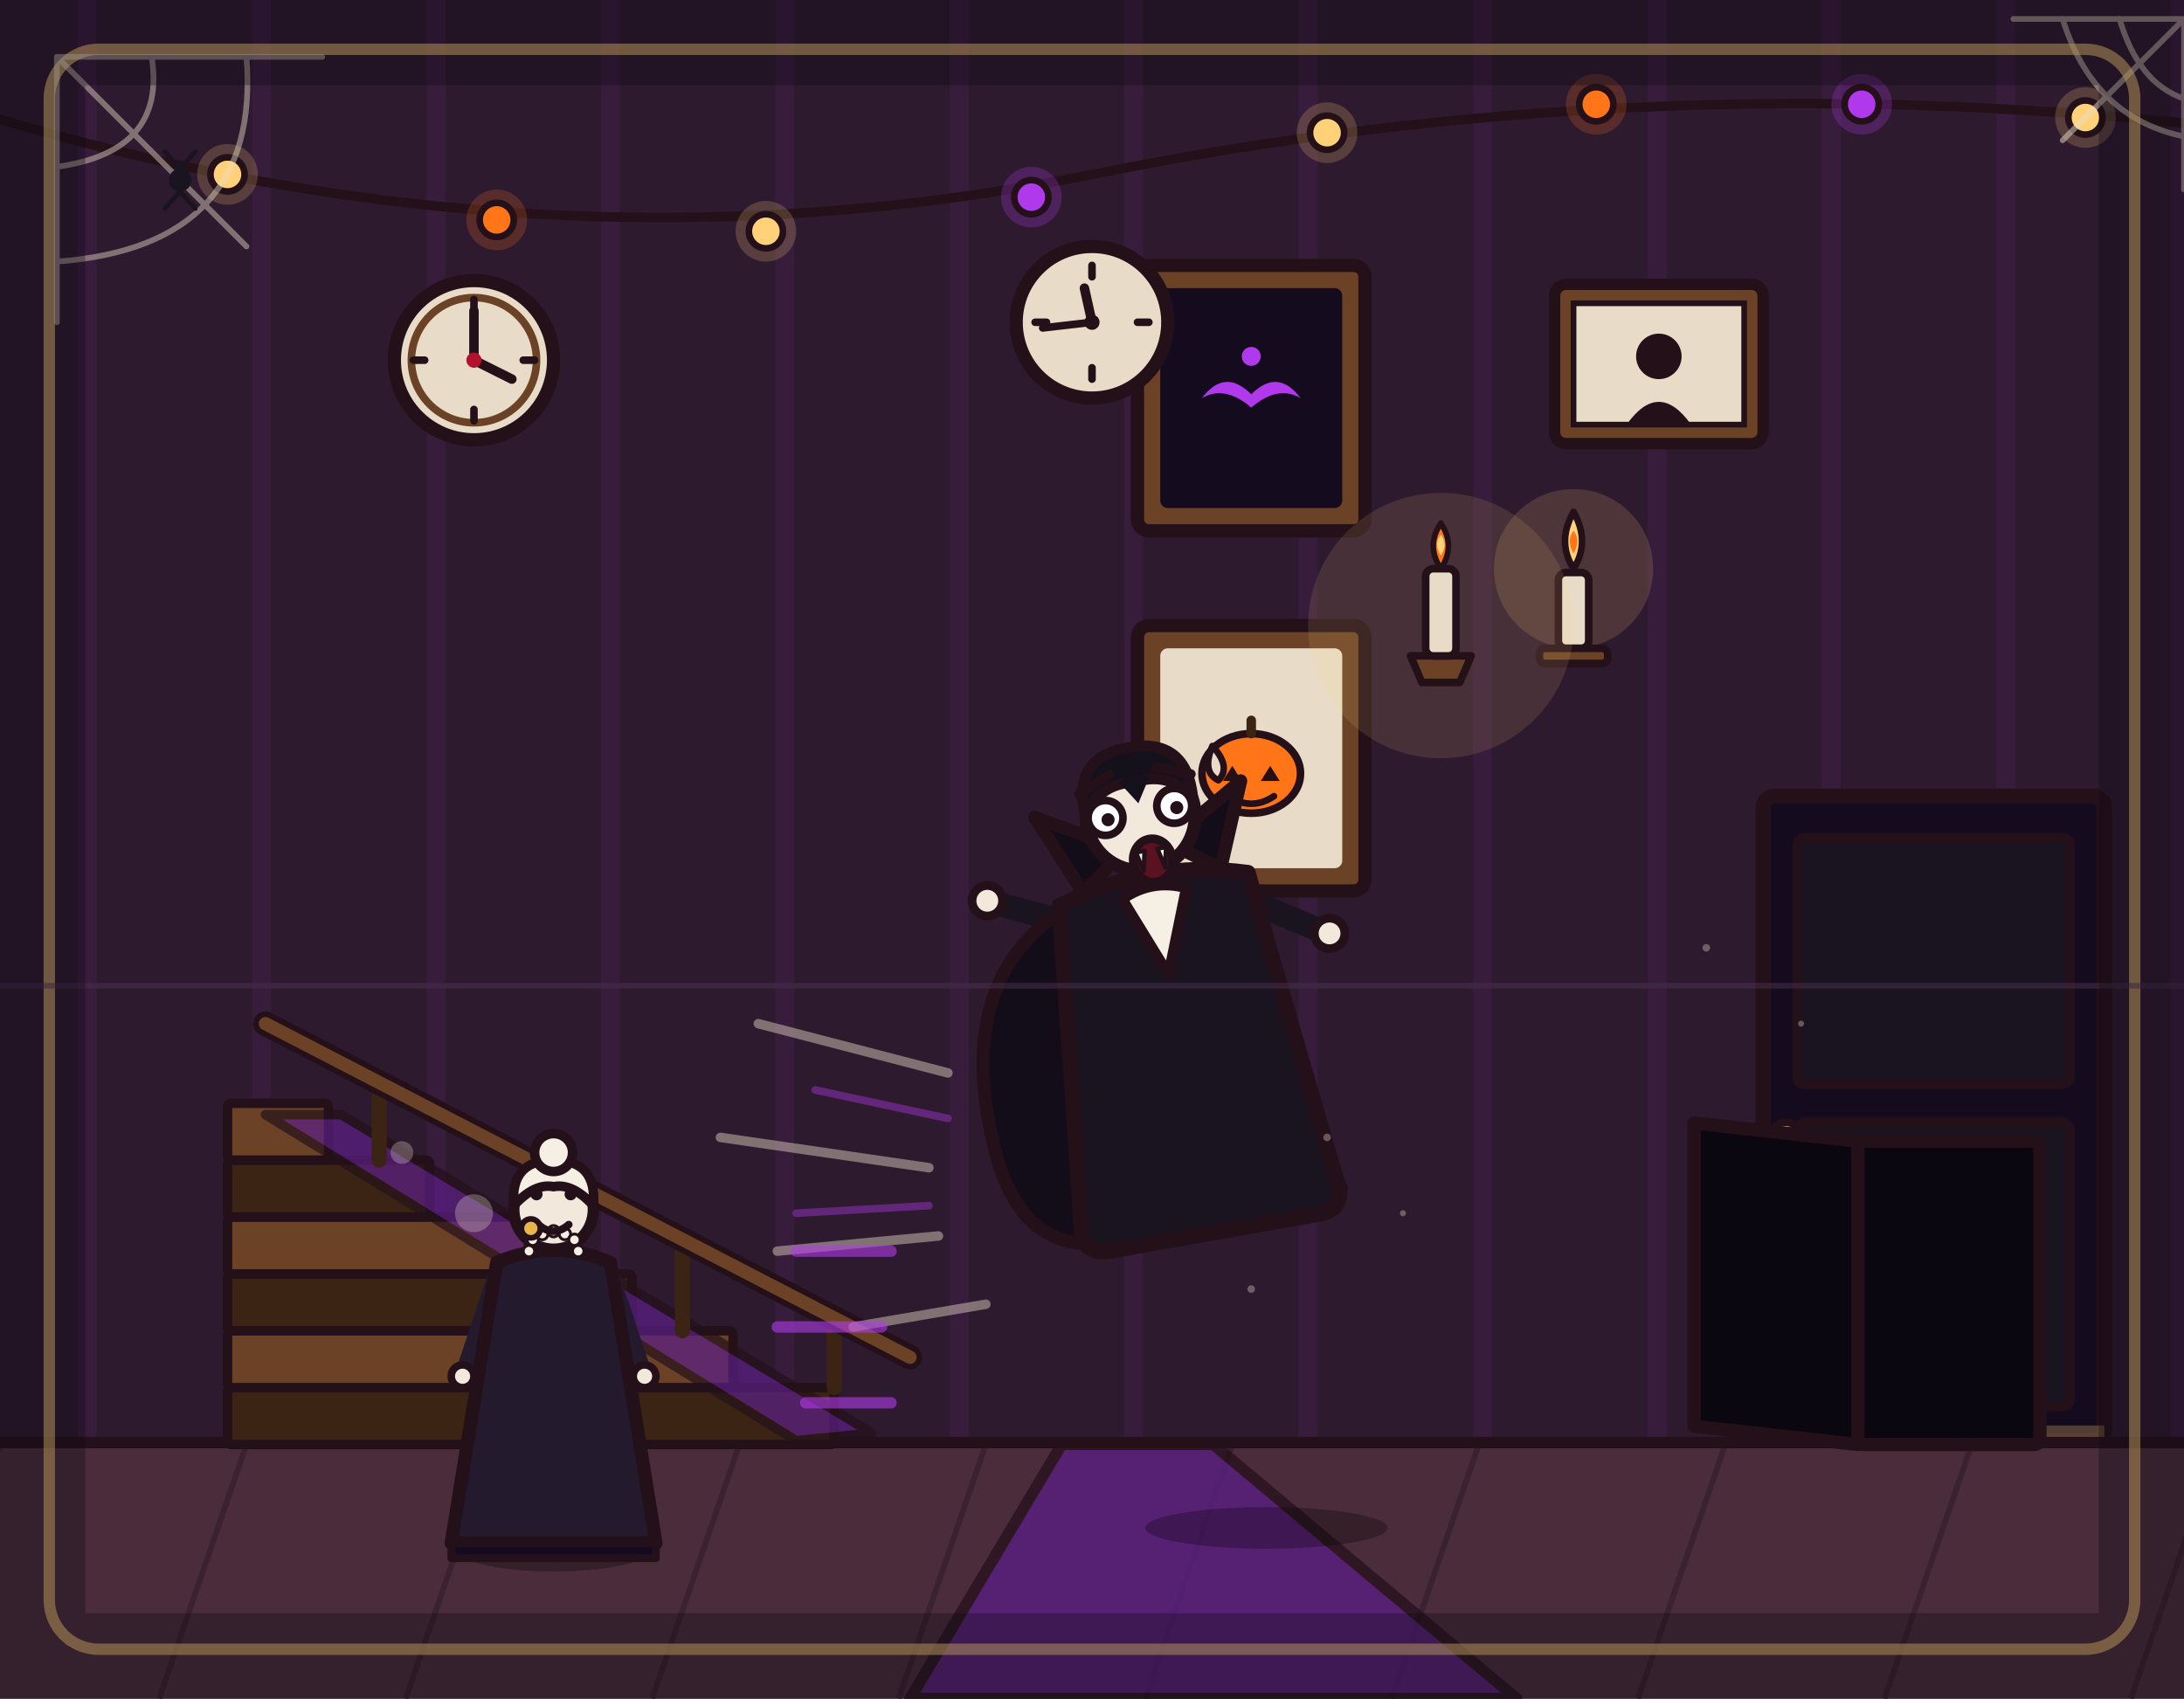
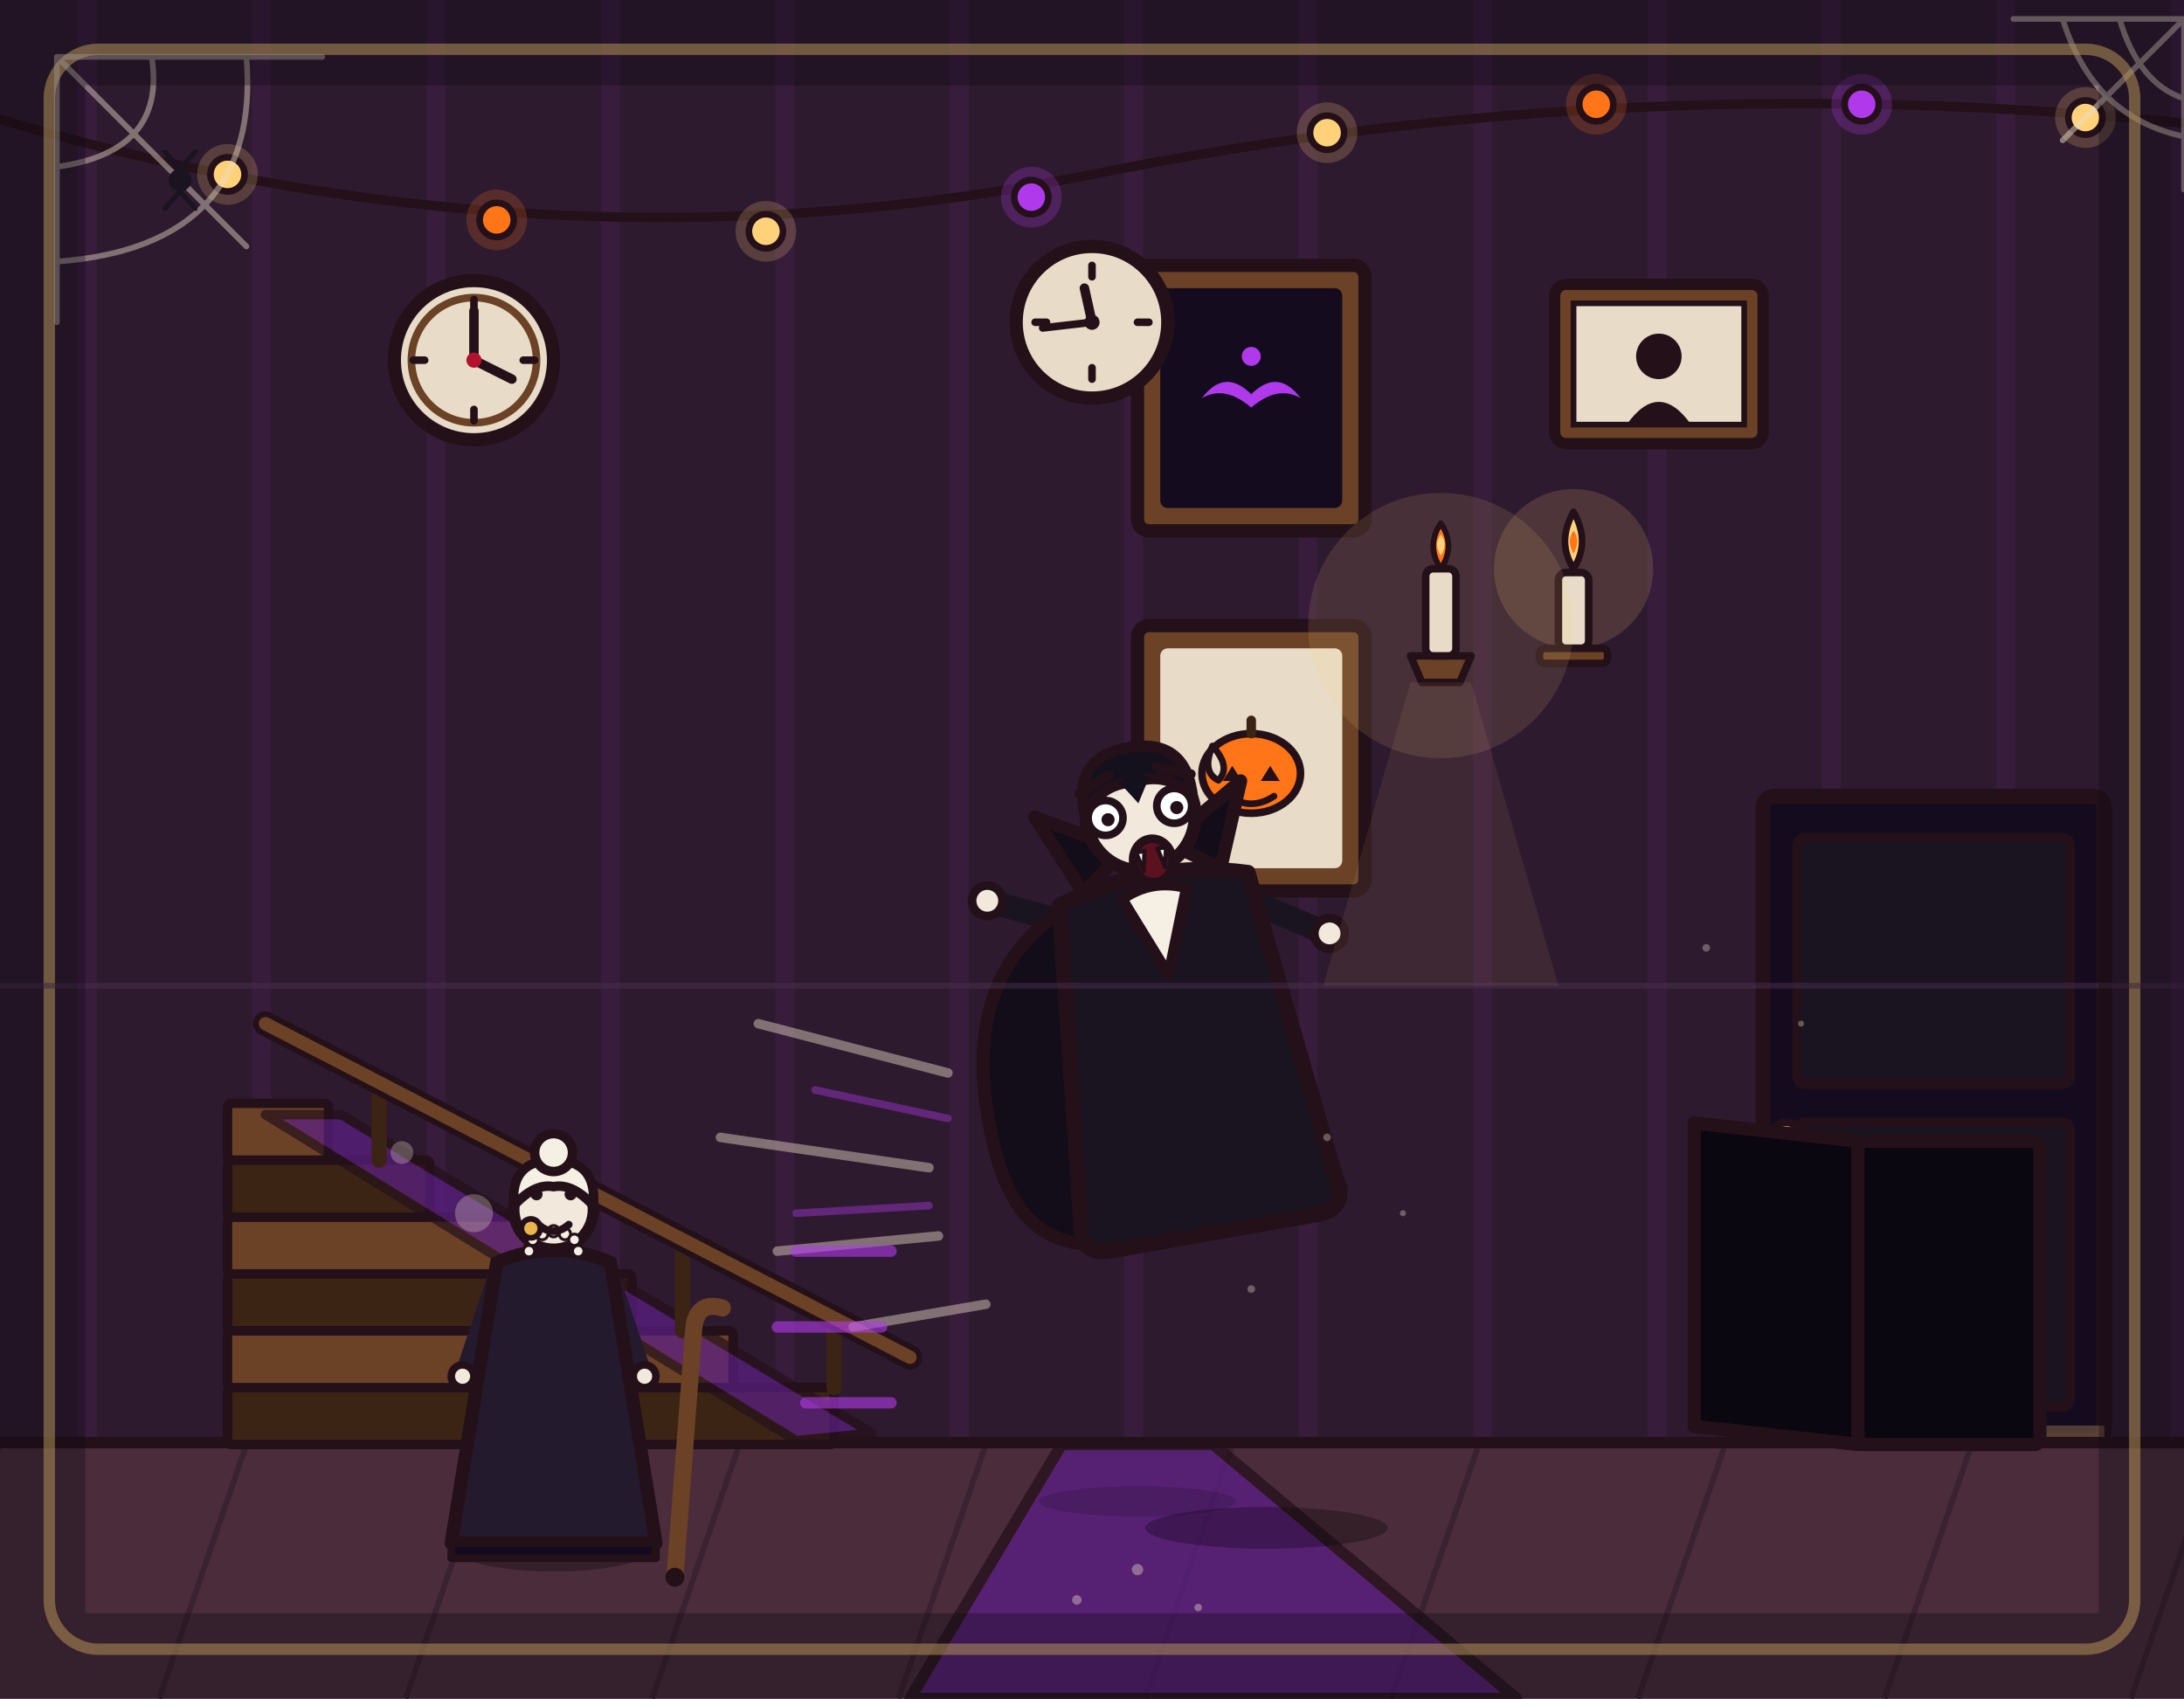
<svg xmlns="http://www.w3.org/2000/svg" viewBox="0 0 1152 896" width="1152" height="896">
  <rect x="0" y="0" width="1152" height="896" fill="#2e1a2e" />
  <path d="M46 0V762M138 0V762M230 0V762M322 0V762M414 0V762M506 0V762M598 0V762M690 0V762M782 0V762M874 0V762M966 0V762M1058 0V762M1150 0V762" stroke="#b03aeb" stroke-width="10" opacity=".07" fill="none" />
  <path d="M-10 60 Q288 150 576 92 Q864 34 1162 66" fill="none" stroke="#241019" stroke-width="5" stroke-linecap="round" />
  <circle cx="120" cy="92" r="16" fill="#ffd27a" opacity=".2" />
  <circle cx="120" cy="92" r="9" fill="#ffd27a" stroke="#241019" stroke-width="3.5" />
  <circle cx="262" cy="116" r="16" fill="#ff7518" opacity=".2" />
  <circle cx="262" cy="116" r="9" fill="#ff7518" stroke="#241019" stroke-width="3.5" />
  <circle cx="404" cy="122" r="16" fill="#ffd27a" opacity=".2" />
  <circle cx="404" cy="122" r="9" fill="#ffd27a" stroke="#241019" stroke-width="3.5" />
  <circle cx="544" cy="104" r="16" fill="#b03aeb" opacity=".25" />
  <circle cx="544" cy="104" r="9" fill="#b03aeb" stroke="#241019" stroke-width="3.5" />
  <circle cx="700" cy="70" r="16" fill="#ffd27a" opacity=".2" />
  <circle cx="700" cy="70" r="9" fill="#ffd27a" stroke="#241019" stroke-width="3.5" />
  <circle cx="842" cy="55" r="16" fill="#ff7518" opacity=".2" />
  <circle cx="842" cy="55" r="9" fill="#ff7518" stroke="#241019" stroke-width="3.5" />
  <circle cx="982" cy="55" r="16" fill="#b03aeb" opacity=".25" />
  <circle cx="982" cy="55" r="9" fill="#b03aeb" stroke="#241019" stroke-width="3.5" />
  <circle cx="1100" cy="62" r="16" fill="#ffd27a" opacity=".2" />
  <circle cx="1100" cy="62" r="9" fill="#ffd27a" stroke="#241019" stroke-width="3.5" />
  <g stroke="#e8dcc8" stroke-width="3" opacity=".5" fill="none" stroke-linecap="round">
    <path d="M1152 10 L1152 100 M1152 10 L1062 10 M1152 10 L1088 74" />
    <path d="M1118 10 Q1128 44 1152 52" />
    <path d="M1088 10 Q1104 62 1152 72" />
  </g>
  <g>
    <circle cx="250" cy="190" r="42" fill="#e8dcc8" stroke="#241019" stroke-width="7" />
    <circle cx="250" cy="190" r="33" fill="none" stroke="#6b4226" stroke-width="4" />
    <line x1="250" y1="158" x2="250" y2="164" stroke="#241019" stroke-width="4" stroke-linecap="round" />
    <line x1="250" y1="216" x2="250" y2="222" stroke="#241019" stroke-width="4" stroke-linecap="round" />
    <line x1="218" y1="190" x2="224" y2="190" stroke="#241019" stroke-width="4" stroke-linecap="round" />
    <line x1="276" y1="190" x2="282" y2="190" stroke="#241019" stroke-width="4" stroke-linecap="round" />
    <line x1="250" y1="190" x2="250" y2="164" stroke="#241019" stroke-width="5" stroke-linecap="round" />
    <line x1="250" y1="190" x2="270" y2="200" stroke="#241019" stroke-width="5" stroke-linecap="round" />
    <circle cx="250" cy="190" r="4" fill="#b3122e" />
  </g>
  <g>
    <rect x="600" y="140" width="120" height="140" rx="6" fill="#6b4226" stroke="#241019" stroke-width="7" stroke-linejoin="round" />
    <rect x="612" y="152" width="96" height="116" rx="4" fill="#150b1e" />
    <path d="M634 210 Q646 194 660 208 Q674 194 686 210 Q674 203 660 215 Q646 203 634 210 Z" fill="#b03aeb" />
    <circle cx="660" cy="188" r="5" fill="#b03aeb" />
    <rect x="600" y="330" width="120" height="140" rx="6" fill="#6b4226" stroke="#241019" stroke-width="7" stroke-linejoin="round" />
    <rect x="612" y="342" width="96" height="116" rx="4" fill="#e8dcc8" />
    <ellipse cx="660" cy="408" rx="26" ry="21" fill="#ff7518" stroke="#241019" stroke-width="4" />
    <path d="M660 387 L660 380" stroke="#3c2415" stroke-width="5" stroke-linecap="round" />
    <path d="M650 404 L655 412 L645 412 Z" fill="#241019" />
    <path d="M670 404 L665 412 L675 412 Z" fill="#241019" />
    <path d="M648 420 Q660 428 672 420" fill="none" stroke="#241019" stroke-width="3.5" stroke-linecap="round" />
  </g>
  <g>
    <circle cx="830" cy="300" r="42" fill="#ffd27a" opacity=".15" />
    <rect x="822" y="302" width="16" height="40" rx="4" fill="#e8dcc8" stroke="#241019" stroke-width="4" />
    <path d="M830 300 Q839 286 830 270 Q821 286 830 300 Z" fill="#ffd27a" stroke="#241019" stroke-width="3.5" stroke-linejoin="round" />
    <path d="M830 292 Q834 285 830 280 Q826 285 830 292 Z" fill="#ff7518" />
    <rect x="812" y="342" width="36" height="8" rx="3" fill="#6b4226" stroke="#241019" stroke-width="4" />
  </g>
  <g>
    <polygon points="930,760 1110,760 1180,896 860,896" fill="#ffd27a" opacity=".05" />
    <rect x="930" y="420" width="180" height="340" rx="6" fill="#150b1e" stroke="#241019" stroke-width="8" stroke-linejoin="round" />
    <rect x="948" y="442" width="144" height="130" rx="4" fill="#1a1420" stroke="#241019" stroke-width="5" />
    <rect x="948" y="592" width="144" height="150" rx="4" fill="#1a1420" stroke="#241019" stroke-width="5" />
    <circle cx="942" cy="600" r="8" fill="#ffd27a" stroke="#241019" stroke-width="4" />
    <rect x="930" y="752" width="180" height="8" fill="#ffd27a" opacity=".25" />
  </g>
  <rect x="0" y="760" width="1152" height="136" fill="#4a2c3a" />
  <path d="M0 762 L-46 896M130 762 L84 896M260 762 L214 896M390 762 L344 896M520 762 L474 896M650 762 L604 896M780 762 L734 896M910 762 L864 896M1040 762 L994 896M1170 762 L1124 896" stroke="#3a2230" stroke-width="3" fill="none" />
  <line x1="0" y1="761" x2="1152" y2="761" stroke="#241019" stroke-width="6" stroke-linecap="round" />
  <path d="M480 896 L560 762 L640 762 L800 896 Z" fill="#5b1e86" stroke="#241019" stroke-width="6" stroke-linejoin="round" opacity="0.75" />
  <rect x="120" y="732" width="320" height="30" rx="2" fill="#3c2415" stroke="#241019" stroke-width="5" stroke-linejoin="round" />
  <rect x="120" y="702" width="266.7" height="30" rx="2" fill="#6b4226" stroke="#241019" stroke-width="5" stroke-linejoin="round" />
  <rect x="120" y="672" width="213.3" height="30" rx="2" fill="#3c2415" stroke="#241019" stroke-width="5" stroke-linejoin="round" />
  <rect x="120" y="642" width="160" height="30" rx="2" fill="#6b4226" stroke="#241019" stroke-width="5" stroke-linejoin="round" />
  <rect x="120" y="612" width="106.7" height="30" rx="2" fill="#3c2415" stroke="#241019" stroke-width="5" stroke-linejoin="round" />
  <rect x="120" y="582" width="53.3" height="30" rx="2" fill="#6b4226" stroke="#241019" stroke-width="5" stroke-linejoin="round" />
  <path d="M140 588 L180 588 L460 756 L420 760 Z" fill="#5b1e86" stroke="#241019" stroke-width="5" stroke-linejoin="round" opacity=".7" />
  <line x1="200" y1="571" x2="200" y2="612" stroke="#3c2415" stroke-width="8" stroke-linecap="round" />
  <line x1="280" y1="612" x2="280" y2="672" stroke="#3c2415" stroke-width="8" stroke-linecap="round" />
  <line x1="360" y1="654" x2="360" y2="702" stroke="#3c2415" stroke-width="8" stroke-linecap="round" />
  <line x1="440" y1="695" x2="440" y2="732" stroke="#3c2415" stroke-width="8" stroke-linecap="round" />
  <path d="M140 540 L480 716" fill="none" stroke="#241019" stroke-width="13" stroke-linecap="round" />
  <path d="M140 540 L480 716" fill="none" stroke="#6b4226" stroke-width="7" stroke-linecap="round" />
  <circle cx="250" cy="640" r="10" fill="#e8dcc8" opacity=".3" />
  <circle cx="292" cy="662" r="7" fill="#e8dcc8" opacity=".3" />
  <circle cx="212" cy="608" r="6" fill="#e8dcc8" opacity=".3" />
  <ellipse cx="668" cy="806" rx="64" ry="11" fill="#000000" opacity=".28" />
  <g stroke="#e8dcc8" stroke-width="5" opacity=".45" fill="none" stroke-linecap="round">
    <path d="M400 540 L500 566" />
    <path d="M380 600 L490 616" />
    <path d="M410 660 L495 652" />
    <path d="M450 700 L520 688" />
  </g>
  <g stroke="#b03aeb" stroke-width="4" opacity=".4" fill="none" stroke-linecap="round">
    <path d="M430 575 L500 590" />
    <path d="M420 640 L490 636" />
  </g>
  <g transform="translate(292 814)">
    <ellipse cx="0" cy="4" rx="50" ry="11" fill="#000000" opacity=".28" />
    <path d="M-30 -140 L-46 -92" fill="none" stroke="#241a2e" stroke-width="10" stroke-linecap="round" />
    <circle cx="-48" cy="-88" r="6" fill="#f2e8dc" stroke="#241019" stroke-width="4" stroke-linejoin="round" />
    <path d="M30 -140 L46 -92" fill="none" stroke="#241a2e" stroke-width="10" stroke-linecap="round" />
    <circle cx="48" cy="-88" r="6" fill="#f2e8dc" stroke="#241019" stroke-width="4" stroke-linejoin="round" />
    <path d="M-30 -148 L-54 0 L54 0 L30 -148 Q0 -161 -30 -148 Z" fill="#241a2e" stroke="#241019" stroke-width="7" stroke-linejoin="round" />
    <path d="M-54 0 L-54 8 L54 8 L54 0 Z" fill="#150b1e" stroke="#241019" stroke-width="4" stroke-linejoin="round" />
    <circle cx="0" cy="-176" r="21" fill="#f2e8dc" stroke="#241019" stroke-width="6" stroke-linejoin="round" />
    <path d="M-21 -178 Q-23 -202 0 -202 Q23 -202 21 -178 Q10 -190 0 -188 Q-10 -190 -21 -178 Z" fill="#f6efe4" stroke="#241019" stroke-width="5" stroke-linejoin="round" />
    <circle cx="0" cy="-206" r="10" fill="#f6efe4" stroke="#241019" stroke-width="5" stroke-linejoin="round" />
    <circle cx="-13" cy="-154" r="3" fill="#f6efe4" stroke="#241019" stroke-width="1.5" />
    <circle cx="-11" cy="-160" r="3" fill="#f6efe4" stroke="#241019" stroke-width="1.5" />
    <circle cx="-6" cy="-163" r="3" fill="#f6efe4" stroke="#241019" stroke-width="1.5" />
    <circle cx="0" cy="-164.5" r="3" fill="#f6efe4" stroke="#241019" stroke-width="1.5" />
    <circle cx="6" cy="-163" r="3" fill="#f6efe4" stroke="#241019" stroke-width="1.5" />
    <circle cx="11" cy="-160" r="3" fill="#f6efe4" stroke="#241019" stroke-width="1.5" />
    <circle cx="13" cy="-154" r="3" fill="#f6efe4" stroke="#241019" stroke-width="1.5" />
    <circle cx="-9" cy="-184" r="3.2" fill="#241019" />
    <circle cx="9" cy="-184" r="3.2" fill="#241019" />
    <path d="M-8 -168 Q0 -161 8 -168" fill="none" stroke="#241019" stroke-width="4" stroke-linecap="round" />
  </g>
  <g transform="translate(640 648) rotate(-10) scale(1.15)">
    <path d="M-8 -62 L30 -48 L46 -12" fill="none" stroke="#241a2e" stroke-width="15" stroke-linecap="round" stroke-linejoin="round" />
    <path d="M10 -62 L-24 -46 L-42 -18" fill="none" stroke="#241a2e" stroke-width="15" stroke-linecap="round" stroke-linejoin="round" />
    <ellipse cx="48" cy="-8" rx="14" ry="7" fill="#14101c" stroke="#241019" stroke-width="4" stroke-linejoin="round" />
    <ellipse cx="-44" cy="-14" rx="14" ry="7" fill="#14101c" stroke="#241019" stroke-width="4" stroke-linejoin="round" />
    <path d="M-38 -148 L-72 -164" fill="none" stroke="#1a1420" stroke-width="11" stroke-linecap="round" />
    <circle cx="-76" cy="-166" r="7" fill="#f2e8dc" stroke="#241019" stroke-width="4" stroke-linejoin="round" />
    <path d="M38 -148 L72 -126" fill="none" stroke="#1a1420" stroke-width="11" stroke-linecap="round" />
    <circle cx="76" cy="-124" r="7" fill="#f2e8dc" stroke="#241019" stroke-width="4" stroke-linejoin="round" />
    <path d="M-42 -156 Q-100 -132 -92 -48 Q-88 -12 -62 -4 L-46 -2 Q-54 -80 -44 -156 Z" fill="#120d18" stroke="#241019" stroke-width="6" stroke-linejoin="round" />
    <path d="M-44 -158 Q-52 -80 -60 -8 Q-60 2 -48 2 L48 2 Q60 2 60 -8 Q52 -80 44 -158 Q0 -172 -44 -158 Z" fill="#1a1420" stroke="#241019" stroke-width="7" stroke-linejoin="round" />
    <path d="M-32 -162 L-48 -200 L-10 -178 Z" fill="#120d18" stroke="#241019" stroke-width="6" stroke-linejoin="round" />
    <path d="M32 -162 L48 -200 L10 -178 Z" fill="#120d18" stroke="#241019" stroke-width="6" stroke-linejoin="round" />
    <path d="M-15 -156 L0 -118 L15 -156 Q0 -163 -15 -156 Z" fill="#f6efe4" stroke="#241019" stroke-width="5" stroke-linejoin="round" />
    <circle cx="0" cy="-192" r="25" fill="#f2e8dc" stroke="#241019" stroke-width="6" stroke-linejoin="round" />
    <path d="M-25 -196 Q-27 -224 0 -224 Q27 -224 25 -196 Q17 -210 0 -208 Q-17 -210 -25 -196 Z" fill="#14101c" stroke="#241019" stroke-width="5" stroke-linejoin="round" />
    <path d="M-7 -209 L0 -198 L7 -209 Q0 -213 -7 -209 Z" fill="#14101c" />
    <path d="M-26 -207 L-11 -213 M26 -207 L11 -213" fill="none" stroke="#241019" stroke-width="4.5" stroke-linecap="round" />
    <circle cx="-16" cy="-194" r="8" fill="#ffffff" stroke="#241019" stroke-width="3.5" stroke-linejoin="round" />
    <circle cx="16" cy="-194" r="8" fill="#ffffff" stroke="#241019" stroke-width="3.5" stroke-linejoin="round" />
    <circle cx="-15" cy="-193" r="3" fill="#241019" />
    <circle cx="17" cy="-193" r="3" fill="#241019" />
    <ellipse cx="2" cy="-171" rx="9" ry="10" fill="#5b1220" stroke="#241019" stroke-width="4" stroke-linejoin="round" />
    <path d="M-5 -176 L-1 -176 L-3 -167 Z" fill="#ffffff" stroke="#241019" stroke-width="2" stroke-linejoin="round" />
    <path d="M5 -176 L9 -176 L7 -167 Z" fill="#ffffff" stroke="#241019" stroke-width="2" stroke-linejoin="round" />
    <path d="M38 -218 Q31 -207 38 -202 Q45 -207 38 -218 Z" fill="#e8dcc8" stroke="#241019" stroke-width="3" stroke-linejoin="round" />
  </g>
  <rect x="26" y="26" width="1100" height="844" rx="26" fill="none" stroke="#ffd27a" stroke-width="6" opacity="0.55" />
  <line x1="0" y1="520" x2="1152" y2="520" stroke="#4a3050" stroke-width="3" opacity=".5" fill="none" />
  <g>
    <rect x="820" y="150" width="110" height="84" rx="6" fill="#6b4226" stroke="#241019" stroke-width="6" stroke-linejoin="round" />
    <rect x="830" y="160" width="90" height="64" fill="#e8dcc8" stroke="#241019" stroke-width="3" />
    <circle cx="875" cy="188" r="12" fill="#241019" />
    <path d="M858 224 Q875 200 892 224 Z" fill="#241019" />
  </g>
  <g>
    <circle cx="576" cy="170" r="40" fill="#e8dcc8" stroke="#241019" stroke-width="7" />
    <line x1="576" y1="140" x2="576" y2="146" stroke="#241019" stroke-width="4" stroke-linecap="round" />
    <line x1="606" y1="170" x2="600" y2="170" stroke="#241019" stroke-width="4" stroke-linecap="round" />
    <line x1="576" y1="200" x2="576" y2="194" stroke="#241019" stroke-width="4" stroke-linecap="round" />
    <line x1="546" y1="170" x2="552" y2="170" stroke="#241019" stroke-width="4" stroke-linecap="round" />
    <line x1="576" y1="170" x2="572" y2="152" stroke="#241019" stroke-width="5" stroke-linecap="round" />
    <line x1="576" y1="170" x2="550" y2="173" stroke="#241019" stroke-width="4" stroke-linecap="round" />
    <circle cx="576" cy="170" r="4" fill="#241019" />
  </g>
  <circle cx="760" cy="330" r="70" fill="#ffd27a" opacity=".12" />
  <path d="M744 346 L776 346 L770 360 L750 360 Z" fill="#6b4226" stroke="#241019" stroke-width="4" stroke-linejoin="round" />
  <rect x="752" y="300" width="16" height="46" rx="4" fill="#e8dcc8" stroke="#241019" stroke-width="4" />
  <path d="M760 300 Q752 288 760 276 Q768 288 760 300 Z" fill="#ff7518" stroke="#241019" stroke-width="3" stroke-linejoin="round" />
  <path d="M760 293 Q756 287 760 282 Q764 287 760 293 Z" fill="#ffd27a" />
  <g stroke="#e8dcc8" stroke-width="3" opacity=".45" fill="none" stroke-linecap="round">
    <path d="M30 30 L170 30M30 30 L30 170M30 30 L130 130" />
    <path d="M80 30 Q88 80 30 88" />
    <path d="M130 30 Q138 130 30 138" />
  </g>
  <circle cx="95" cy="95" r="6" fill="#1a1420" />
  <path d="M95 89 L87 80M95 89 L103 80M95 101 L87 110M95 101 L103 110" stroke="#1a1420" stroke-width="2.5" fill="none" stroke-linecap="round" />
  <path d="M420 660 L470 660M410 700 L465 700M425 740 L470 740" stroke="#b03aeb" stroke-width="6" stroke-linecap="round" opacity=".6" fill="none" />
  <path d="M980 762 L893.6 752.4 L893.6 592.4 L980 602 Z" fill="#0b0710" stroke="#241019" stroke-width="7" stroke-linejoin="round" />
  <rect x="980" y="602" width="96" height="160" rx="3" fill="#0b0710" stroke="#241019" stroke-width="7" stroke-linejoin="round" />
  <g fill="#e8dcc8" opacity=".35">
    <circle cx="700" cy="600" r="2" />
    <circle cx="740" cy="640" r="1.6" />
    <circle cx="660" cy="680" r="2" />
    <circle cx="900" cy="500" r="2" />
    <circle cx="950" cy="540" r="1.6" />
  </g>
  <circle cx="280" cy="648" r="5" fill="#e8b64c" stroke="#241019" stroke-width="3" />
+   <path d="M356 832 L366 700 Q368 686 381 690" fill="none" stroke="#6b4226" stroke-width="9" stroke-linecap="round" />
+   <circle cx="356" cy="832" r="5" fill="#241019" />
+   <polygon points="744,360 776,360 822,520 698,520" fill="#ffd27a" opacity=".08" />
+   <ellipse cx="600" cy="792" rx="52" ry="8" fill="#000000" opacity=".15" />
+   <g fill="#e8dcc8" opacity=".4">
+     <circle cx="600" cy="828" r="3" />
+     <circle cx="568" cy="844" r="2.5" />
+     <circle cx="632" cy="848" r="2" />
+   </g>
  <rect x="0" y="0" width="1152" height="896" fill="none" stroke="#0b0710" stroke-width="90" opacity="0.32" />
</svg>
